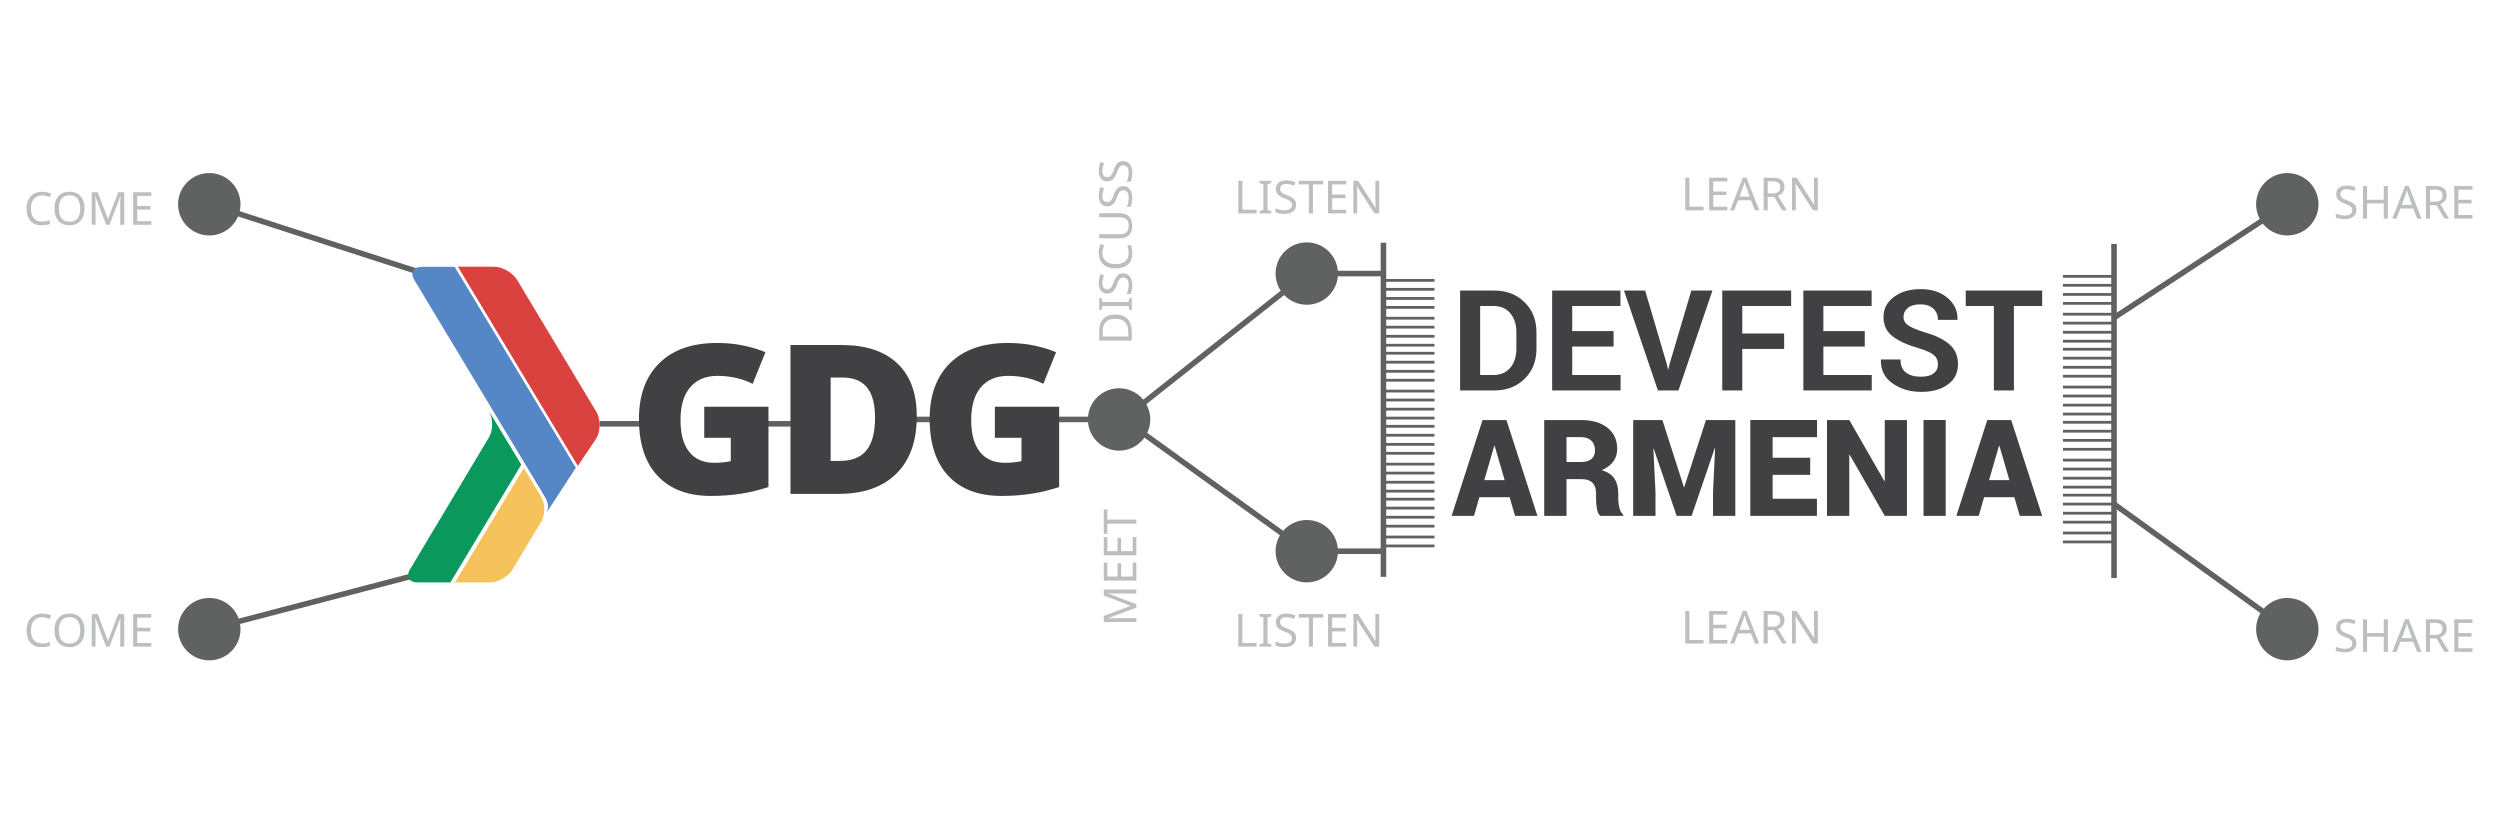
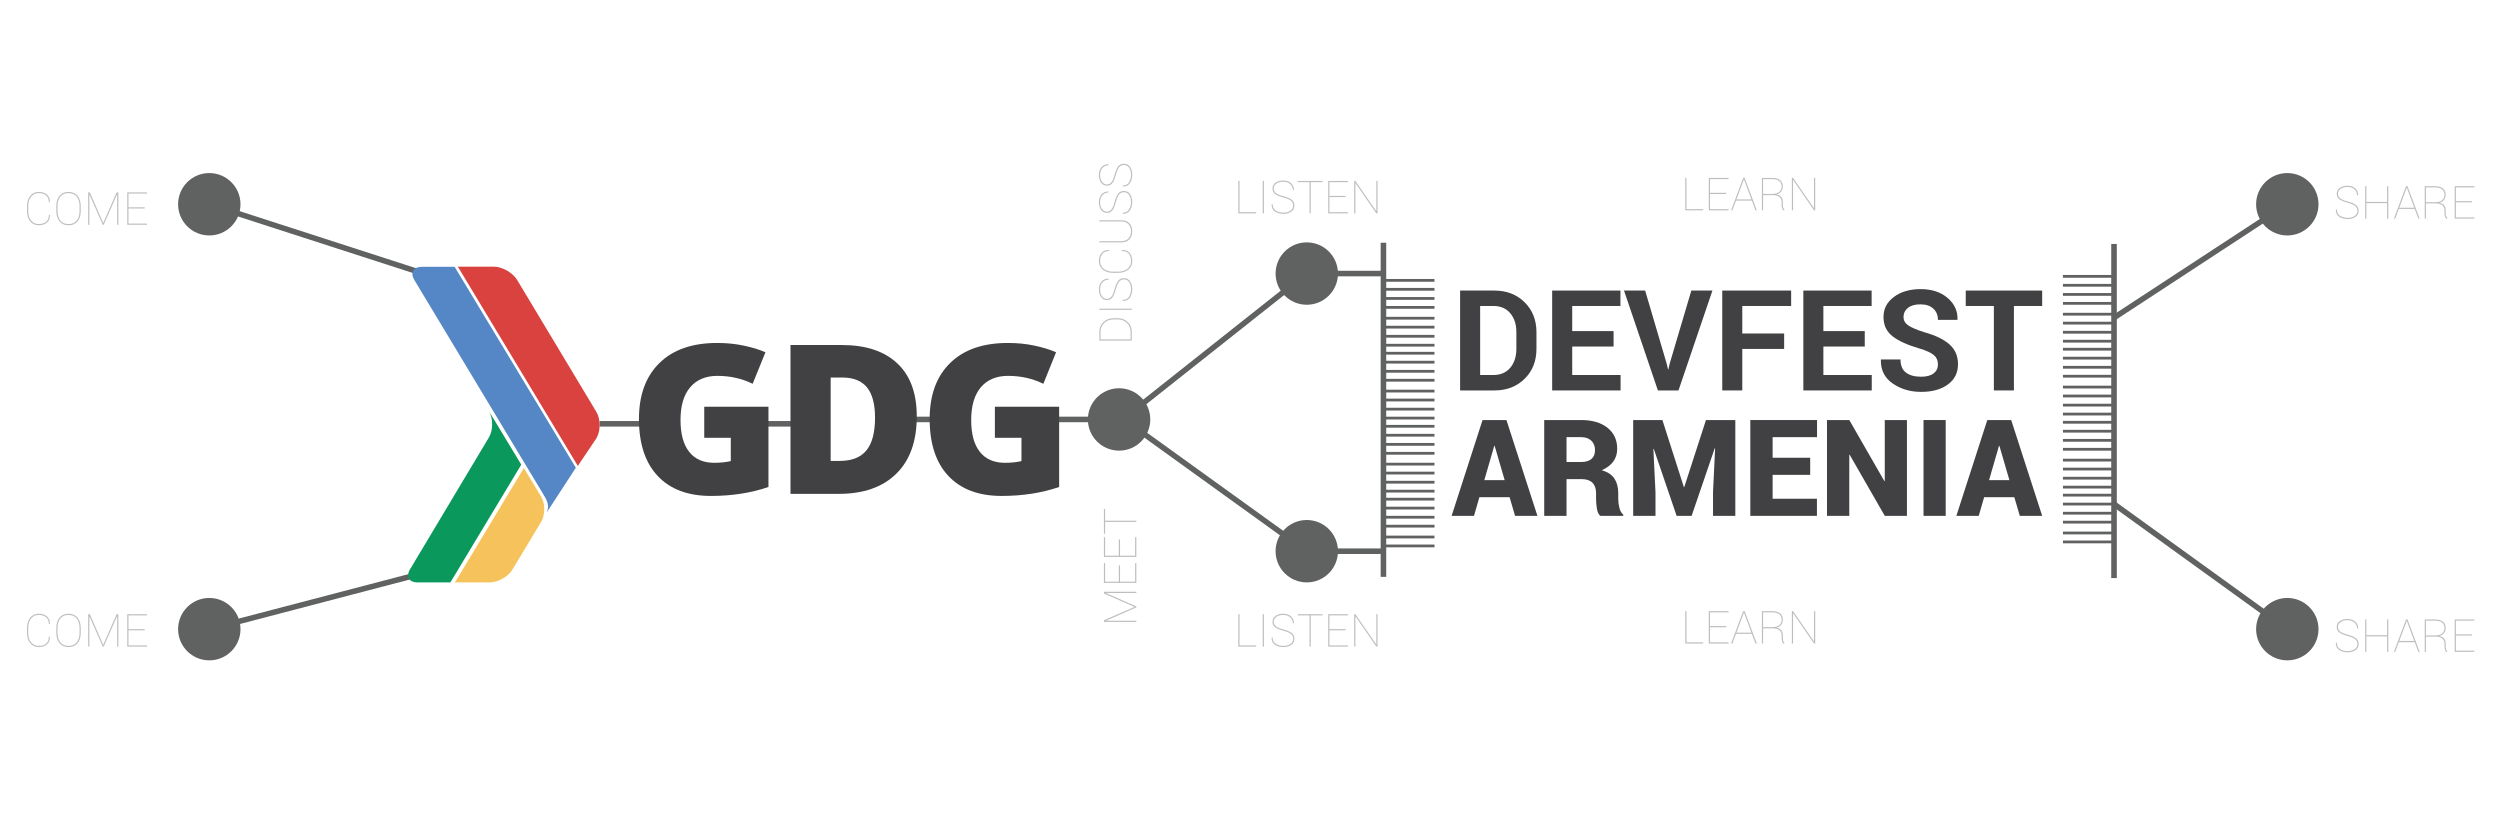
<svg xmlns="http://www.w3.org/2000/svg" version="1.1" id="Layer_1" x="0px" y="0px" width="900px" height="300px" viewBox="0 0 900 300" enable-background="new 0 0 900 300" xml:space="preserve">
  <circle fill="#606161" cx="75.345" cy="73.533" r="11.231" />
  <path fill="#606161" d="M86.577,226.494c0,6.205-5.028,11.235-11.231,11.235c-6.202,0-11.231-5.03-11.231-11.235  c0-6.202,5.029-11.229,11.231-11.229C81.549,215.265,86.577,220.292,86.577,226.494z" />
  <line fill="none" stroke="#606161" stroke-width="2" stroke-miterlimit="10" x1="75.345" y1="73.533" x2="152.494" y2="98.481" />
  <line fill="none" stroke="#606161" stroke-width="2" stroke-miterlimit="10" x1="75.345" y1="226.494" x2="152.494" y2="206.291" />
  <line fill="none" stroke="#606161" stroke-width="2" stroke-miterlimit="10" x1="215.871" y1="152.571" x2="243.471" y2="152.571" />
  <line fill="none" stroke="#606161" stroke-width="2" stroke-miterlimit="10" x1="268.399" y1="152.571" x2="296" y2="152.571" />
  <line fill="none" stroke="#606161" stroke-width="2" stroke-miterlimit="10" x1="317.465" y1="151.001" x2="345.065" y2="151.001" />
  <line fill="none" stroke="#606161" stroke-width="2" stroke-miterlimit="10" x1="370.407" y1="151.001" x2="398.008" y2="151.001" />
  <circle fill="#606161" cx="402.869" cy="151.001" r="11.231" />
  <line fill="none" stroke="#606161" stroke-width="2" stroke-miterlimit="10" x1="402.868" y1="149.758" x2="470.438" y2="198.433" />
  <line fill="none" stroke="#606161" stroke-width="2" stroke-miterlimit="10" x1="404.152" y1="151.001" x2="470.438" y2="98.481" />
  <path fill="#606161" d="M481.67,98.481c0,6.205-5.026,11.232-11.232,11.232c-6.201,0-11.229-5.027-11.229-11.232  c0-6.201,5.027-11.229,11.229-11.229C476.644,87.252,481.67,92.28,481.67,98.481z" />
  <path fill="#606161" d="M481.67,198.433c0,6.202-5.026,11.23-11.232,11.23c-6.201,0-11.229-5.028-11.229-11.23  c0-6.203,5.027-11.23,11.229-11.23C476.644,187.202,481.67,192.229,481.67,198.433z" />
  <g>
    <path fill="#414042" d="M525.638,140.558V104.6h12.351c4.396,0,8.018,1.402,10.864,4.211c2.853,2.806,4.273,6.407,4.273,10.805   v5.953c0,4.412-1.421,8.012-4.273,10.805c-2.847,2.792-6.468,4.185-10.864,4.185H525.638z M532.852,110.153v24.849h4.768   c2.585,0,4.609-0.871,6.074-2.613c1.466-1.745,2.199-4.025,2.199-6.838v-5.998c0-2.776-0.733-5.041-2.199-6.784   c-1.465-1.743-3.489-2.617-6.074-2.617H532.852z" />
    <path fill="#414042" d="M580.89,124.754h-14.892v10.248h17.41v5.557h-24.627V104.6h24.577v5.553h-17.36v9.042h14.892V124.754z" />
    <path fill="#414042" d="M600.03,131.002l0.448,1.95h0.145l0.421-1.901l7.834-26.452h7.603l-12.226,35.958h-7.411L584.641,104.6   h7.608L600.03,131.002z" />
    <path fill="#414042" d="M642.292,125.616h-15.068v14.942h-7.213V104.6h24.801v5.553h-17.588v9.907h15.068V125.616z" />
    <path fill="#414042" d="M671.311,124.754h-14.896v10.248h17.413v5.557h-24.623V104.6h24.581v5.553h-17.371v9.042h14.896V124.754z" />
    <path fill="#414042" d="M697.663,131.173c0-1.384-0.491-2.494-1.466-3.335c-0.98-0.838-2.697-1.627-5.154-2.37   c-4.277-1.235-7.512-2.701-9.707-4.396c-2.189-1.696-3.28-4.017-3.28-6.962c0-2.948,1.253-5.357,3.763-7.226   c2.516-1.87,5.72-2.804,9.624-2.804c3.95,0,7.173,1.048,9.654,3.149c2.491,2.1,3.687,4.689,3.607,7.768l-0.048,0.147h-6.993   c0-1.664-0.554-3.007-1.664-4.038c-1.109-1.029-2.673-1.544-4.683-1.544c-1.926,0-3.413,0.428-4.468,1.286   c-1.055,0.854-1.58,1.95-1.58,3.283c0,1.22,0.562,2.223,1.688,3.001c1.128,0.783,3.076,1.611,5.847,2.483   c3.965,1.103,6.967,2.562,9.014,4.373c2.04,1.81,3.061,4.188,3.061,7.137c0,3.079-1.217,5.509-3.644,7.286   c-2.426,1.779-5.631,2.666-9.621,2.666c-3.917,0-7.333-1.007-10.247-3.026c-2.915-2.016-4.335-4.843-4.251-8.482l0.052-0.15h7.017   c0,2.142,0.65,3.71,1.961,4.706c1.309,0.999,3.132,1.494,5.469,1.494c1.965,0,3.456-0.401,4.501-1.206   C697.146,133.601,697.663,132.524,697.663,131.173z" />
    <path fill="#414042" d="M735.185,110.153H725.01v30.405h-7.216v-30.405h-10.128V104.6h27.519V110.153z" />
    <path fill="#414042" d="M543.457,179.001H532.58l-1.944,6.705h-8.054l11.136-34.493h8.601l11.153,34.493h-8.054L543.457,179.001z    M534.356,172.841h7.323l-3.604-12.343h-0.145L534.356,172.841z" />
    <path fill="#414042" d="M563.949,172.486v13.22h-8.033v-34.493h13.262c4,0,7.165,0.923,9.504,2.771   c2.337,1.848,3.505,4.373,3.505,7.581c0,1.786-0.468,3.318-1.411,4.597c-0.938,1.28-2.324,2.322-4.153,3.126   c2.114,0.601,3.634,1.601,4.563,2.998c0.921,1.399,1.382,3.139,1.382,5.222v2.18c0,0.9,0.134,1.93,0.403,3.081   c0.268,1.153,0.734,1.975,1.397,2.464v0.475h-8.245c-0.632-0.49-1.046-1.359-1.243-2.607c-0.199-1.247-0.294-2.401-0.294-3.458   v-2.084c0-1.644-0.438-2.899-1.302-3.767c-0.875-0.869-2.142-1.303-3.818-1.303H563.949z M563.949,166.324h5.281   c1.611,0,2.839-0.367,3.692-1.1c0.854-0.733,1.282-1.788,1.282-3.162c0-1.405-0.442-2.54-1.313-3.4   c-0.879-0.86-2.118-1.29-3.714-1.29h-5.229V166.324z" />
    <path fill="#414042" d="M598.464,151.213l7.728,24.141h0.142l7.813-24.141h10.567v34.493h-8.03v-8.553l0.757-15.754l-0.141-0.023   l-8.315,24.33h-5.402l-8.222-24.117l-0.146,0.023l0.761,15.541v8.553h-8.03v-34.493H598.464z" />
    <path fill="#414042" d="M651.672,170.946h-13.528v8.6h15.949v6.16h-23.979v-34.493h24.021v6.159h-15.992v7.416h13.528V170.946z" />
    <path fill="#414042" d="M686.501,185.706h-7.985l-12.631-21.986l-0.142,0.047v21.939h-8.027v-34.493h8.027l12.629,21.984   l0.144-0.046v-21.938h7.985V185.706z" />
    <path fill="#414042" d="M700.452,185.706h-7.985v-34.493h7.985V185.706z" />
    <path fill="#414042" d="M725.161,179.001h-10.874l-1.942,6.705h-8.056l11.138-34.493h8.6l11.158,34.493h-8.058L725.161,179.001z    M716.065,172.841h7.318l-3.602-12.343h-0.141L716.065,172.841z" />
  </g>
  <line fill="none" stroke="#606161" stroke-width="2" stroke-miterlimit="10" x1="470.438" y1="98.481" x2="498.04" y2="98.481" />
  <line fill="none" stroke="#606161" stroke-width="2" stroke-miterlimit="10" x1="470.438" y1="198.433" x2="498.04" y2="198.433" />
  <circle fill="#606161" cx="823.431" cy="73.533" r="11.231" />
  <path fill="#606161" d="M812.2,226.494c0,6.205,5.03,11.233,11.23,11.233c6.205,0,11.231-5.028,11.231-11.233  c0-6.2-5.026-11.229-11.231-11.229C817.23,215.265,812.2,220.294,812.2,226.494z" />
  <line fill="none" stroke="#606161" stroke-width="2" stroke-miterlimit="10" x1="823.431" y1="73.533" x2="761.049" y2="114.372" />
  <line fill="none" stroke="#606161" stroke-width="2" stroke-miterlimit="10" x1="823.431" y1="226.494" x2="761.049" y2="181.456" />
  <line fill="none" stroke="#606161" stroke-width="2" stroke-miterlimit="10" x1="761.049" y1="87.826" x2="761.049" y2="208.108" />
  <line fill="none" stroke="#606161" stroke-width="2" stroke-miterlimit="10" x1="498.04" y1="87.387" x2="498.04" y2="207.668" />
  <g>
    <line fill="none" stroke="#606161" stroke-miterlimit="10" x1="498.04" y1="100.936" x2="516.406" y2="100.936" />
    <line fill="none" stroke="#606161" stroke-miterlimit="10" x1="498.046" y1="104.152" x2="516.412" y2="104.152" />
    <line fill="none" stroke="#606161" stroke-miterlimit="10" x1="498.044" y1="107.439" x2="516.409" y2="107.439" />
    <line fill="none" stroke="#606161" stroke-miterlimit="10" x1="498.05" y1="110.656" x2="516.415" y2="110.656" />
    <line fill="none" stroke="#606161" stroke-miterlimit="10" x1="498.044" y1="114.557" x2="516.409" y2="114.557" />
    <line fill="none" stroke="#606161" stroke-miterlimit="10" x1="498.05" y1="117.773" x2="516.415" y2="117.773" />
    <line fill="none" stroke="#606161" stroke-miterlimit="10" x1="498.046" y1="121.061" x2="516.412" y2="121.061" />
    <line fill="none" stroke="#606161" stroke-miterlimit="10" x1="498.052" y1="124.277" x2="516.418" y2="124.277" />
    <line fill="none" stroke="#606161" stroke-miterlimit="10" x1="498.044" y1="127.165" x2="516.409" y2="127.165" />
    <line fill="none" stroke="#606161" stroke-miterlimit="10" x1="498.05" y1="130.38" x2="516.415" y2="130.38" />
    <line fill="none" stroke="#606161" stroke-miterlimit="10" x1="498.046" y1="133.669" x2="516.412" y2="133.669" />
    <line fill="none" stroke="#606161" stroke-miterlimit="10" x1="498.052" y1="136.887" x2="516.418" y2="136.887" />
    <line fill="none" stroke="#606161" stroke-miterlimit="10" x1="498.046" y1="140.788" x2="516.412" y2="140.788" />
    <line fill="none" stroke="#606161" stroke-miterlimit="10" x1="498.052" y1="144.004" x2="516.418" y2="144.004" />
    <line fill="none" stroke="#606161" stroke-miterlimit="10" x1="498.05" y1="147.291" x2="516.415" y2="147.291" />
    <line fill="none" stroke="#606161" stroke-miterlimit="10" x1="498.055" y1="150.509" x2="516.421" y2="150.509" />
    <line fill="none" stroke="#606161" stroke-miterlimit="10" x1="498.044" y1="153.466" x2="516.409" y2="153.466" />
    <line fill="none" stroke="#606161" stroke-miterlimit="10" x1="498.05" y1="156.686" x2="516.415" y2="156.686" />
    <line fill="none" stroke="#606161" stroke-miterlimit="10" x1="498.046" y1="159.974" x2="516.412" y2="159.974" />
    <line fill="none" stroke="#606161" stroke-miterlimit="10" x1="498.052" y1="163.188" x2="516.418" y2="163.188" />
    <line fill="none" stroke="#606161" stroke-miterlimit="10" x1="498.046" y1="167.091" x2="516.412" y2="167.091" />
    <line fill="none" stroke="#606161" stroke-miterlimit="10" x1="498.052" y1="170.307" x2="516.418" y2="170.307" />
    <line fill="none" stroke="#606161" stroke-miterlimit="10" x1="498.05" y1="173.595" x2="516.415" y2="173.595" />
    <line fill="none" stroke="#606161" stroke-miterlimit="10" x1="498.055" y1="176.811" x2="516.421" y2="176.811" />
    <line fill="none" stroke="#606161" stroke-miterlimit="10" x1="498.046" y1="179.699" x2="516.412" y2="179.699" />
    <line fill="none" stroke="#606161" stroke-miterlimit="10" x1="498.052" y1="182.914" x2="516.418" y2="182.914" />
    <line fill="none" stroke="#606161" stroke-miterlimit="10" x1="498.05" y1="186.202" x2="516.415" y2="186.202" />
    <line fill="none" stroke="#606161" stroke-miterlimit="10" x1="498.055" y1="189.419" x2="516.421" y2="189.419" />
    <line fill="none" stroke="#606161" stroke-miterlimit="10" x1="498.05" y1="193.321" x2="516.415" y2="193.321" />
    <line fill="none" stroke="#606161" stroke-miterlimit="10" x1="498.055" y1="196.538" x2="516.421" y2="196.538" />
  </g>
  <g>
    <line fill="none" stroke="#606161" stroke-miterlimit="10" x1="742.651" y1="99.489" x2="761.021" y2="99.489" />
    <line fill="none" stroke="#606161" stroke-miterlimit="10" x1="742.657" y1="102.705" x2="761.026" y2="102.705" />
    <line fill="none" stroke="#606161" stroke-miterlimit="10" x1="742.654" y1="105.994" x2="761.026" y2="105.994" />
    <line fill="none" stroke="#606161" stroke-miterlimit="10" x1="742.662" y1="109.21" x2="761.029" y2="109.21" />
    <line fill="none" stroke="#606161" stroke-miterlimit="10" x1="742.654" y1="113.111" x2="761.026" y2="113.111" />
    <line fill="none" stroke="#606161" stroke-miterlimit="10" x1="742.662" y1="116.327" x2="761.029" y2="116.327" />
    <line fill="none" stroke="#606161" stroke-miterlimit="10" x1="742.657" y1="119.615" x2="761.029" y2="119.615" />
    <line fill="none" stroke="#606161" stroke-miterlimit="10" x1="742.665" y1="122.832" x2="761.031" y2="122.832" />
    <line fill="none" stroke="#606161" stroke-miterlimit="10" x1="742.654" y1="125.719" x2="761.026" y2="125.719" />
    <line fill="none" stroke="#606161" stroke-miterlimit="10" x1="742.662" y1="128.934" x2="761.029" y2="128.934" />
    <line fill="none" stroke="#606161" stroke-miterlimit="10" x1="742.657" y1="132.223" x2="761.029" y2="132.223" />
    <line fill="none" stroke="#606161" stroke-miterlimit="10" x1="742.665" y1="135.439" x2="761.031" y2="135.439" />
    <line fill="none" stroke="#606161" stroke-miterlimit="10" x1="742.657" y1="139.342" x2="761.029" y2="139.342" />
    <line fill="none" stroke="#606161" stroke-miterlimit="10" x1="742.665" y1="142.559" x2="761.031" y2="142.559" />
    <line fill="none" stroke="#606161" stroke-miterlimit="10" x1="742.662" y1="145.845" x2="761.031" y2="145.845" />
    <line fill="none" stroke="#606161" stroke-miterlimit="10" x1="742.666" y1="149.063" x2="761.033" y2="149.063" />
    <line fill="none" stroke="#606161" stroke-miterlimit="10" x1="742.654" y1="152.021" x2="761.026" y2="152.021" />
    <line fill="none" stroke="#606161" stroke-miterlimit="10" x1="742.662" y1="155.238" x2="761.029" y2="155.238" />
    <line fill="none" stroke="#606161" stroke-miterlimit="10" x1="742.657" y1="158.526" x2="761.029" y2="158.526" />
    <line fill="none" stroke="#606161" stroke-miterlimit="10" x1="742.665" y1="161.743" x2="761.031" y2="161.743" />
    <line fill="none" stroke="#606161" stroke-miterlimit="10" x1="742.657" y1="165.645" x2="761.029" y2="165.645" />
    <line fill="none" stroke="#606161" stroke-miterlimit="10" x1="742.665" y1="168.861" x2="761.031" y2="168.861" />
    <line fill="none" stroke="#606161" stroke-miterlimit="10" x1="742.662" y1="172.149" x2="761.031" y2="172.149" />
    <line fill="none" stroke="#606161" stroke-miterlimit="10" x1="742.666" y1="175.365" x2="761.033" y2="175.365" />
    <line fill="none" stroke="#606161" stroke-miterlimit="10" x1="742.657" y1="178.253" x2="761.029" y2="178.253" />
    <line fill="none" stroke="#606161" stroke-miterlimit="10" x1="742.665" y1="181.468" x2="761.031" y2="181.468" />
    <line fill="none" stroke="#606161" stroke-miterlimit="10" x1="742.662" y1="184.756" x2="761.031" y2="184.756" />
    <line fill="none" stroke="#606161" stroke-miterlimit="10" x1="742.666" y1="187.973" x2="761.033" y2="187.973" />
    <line fill="none" stroke="#606161" stroke-miterlimit="10" x1="742.662" y1="191.874" x2="761.031" y2="191.874" />
    <line fill="none" stroke="#606161" stroke-miterlimit="10" x1="742.666" y1="195.092" x2="761.033" y2="195.092" />
  </g>
-   <text transform="matrix(1 0 0 1 8.5654 232.7842)" fill="#BCBEC0" font-family="'Roboto-Thin'" font-size="16.417">COME</text>
-   <text transform="matrix(1 0 0 1 8.5654 80.9258)" fill="#BCBEC0" font-family="'Roboto-Thin'" font-size="16.417">COME</text>
-   <text transform="matrix(0 -1 1 0 409.0801 225.5088)" fill="#BCBEC0" font-family="'Roboto-Thin'" font-size="16.417">MEET</text>
-   <text transform="matrix(0 -1 1 0 407.439 124.2085)" fill="#BCBEC0" font-family="'Roboto-Thin'" font-size="16.417">DISCUSS</text>
-   <text transform="matrix(1 0 0 1 444.1851 232.7822)" fill="#BCBEC0" font-family="'Roboto-Thin'" font-size="16.417">LISTEN</text>
-   <text transform="matrix(1 0 0 1 444.1851 76.8149)" fill="#BCBEC0" font-family="'Roboto-Thin'" font-size="16.417">LISTEN</text>
-   <text transform="matrix(1 0 0 1 605.0928 231.6816)" fill="#BCBEC0" font-family="'Roboto-Thin'" font-size="16.417">LEARN</text>
-   <text transform="matrix(1 0 0 1 605.0928 75.7144)" fill="#BCBEC0" font-family="'Roboto-Thin'" font-size="16.417">LEARN</text>
-   <text transform="matrix(1 0 0 1 840.0615 234.667)" fill="#BCBEC0" font-family="'Roboto-Thin'" font-size="16.417">SHARE</text>
-   <text transform="matrix(1 0 0 1 840.0615 78.7002)" fill="#BCBEC0" font-family="'Roboto-Thin'" font-size="16.417">SHARE</text>
+   <g>
+     <path fill="#BCBEC0" d="M17.96,229.209l0.016,0.048c0.021,1.197-0.341,2.112-1.086,2.746c-0.746,0.633-1.728,0.949-2.946,0.949   c-1.277,0-2.301-0.472-3.07-1.414c-0.77-0.943-1.154-2.182-1.154-3.716v-1.748c0-1.528,0.385-2.766,1.154-3.711   c0.77-0.946,1.793-1.419,3.07-1.419c1.218,0,2.2,0.318,2.946,0.954s1.107,1.544,1.086,2.726l-0.016,0.048h-0.369   c0-1.053-0.328-1.865-0.982-2.437c-0.655-0.572-1.543-0.858-2.666-0.858c-1.138,0-2.055,0.431-2.75,1.291   c-0.695,0.86-1.042,1.99-1.042,3.391v1.764c0,1.416,0.347,2.553,1.042,3.411c0.694,0.857,1.611,1.286,2.75,1.286   c1.122,0,2.011-0.275,2.666-0.825c0.654-0.551,0.982-1.379,0.982-2.485H17.96z" />
+     <path fill="#BCBEC0" d="M29.071,227.822c0,1.576-0.391,2.825-1.17,3.747c-0.78,0.922-1.854,1.383-3.223,1.383   c-1.374,0-2.452-0.461-3.234-1.383c-0.783-0.922-1.175-2.171-1.175-3.747v-1.748c0-1.57,0.389-2.818,1.167-3.743   c0.778-0.925,1.853-1.387,3.227-1.387c1.368,0,2.445,0.462,3.23,1.387s1.179,2.173,1.179,3.743V227.822z M28.638,226.059   c0-1.433-0.345-2.57-1.034-3.415c-0.689-0.844-1.67-1.267-2.942-1.267c-1.267,0-2.242,0.423-2.926,1.267   c-0.684,0.845-1.026,1.982-1.026,3.415v1.764c0,1.442,0.344,2.587,1.03,3.431c0.687,0.845,1.666,1.267,2.938,1.267   s2.25-0.421,2.934-1.263c0.684-0.842,1.026-1.986,1.026-3.435V226.059z" />
+     <path fill="#BCBEC0" d="M32.358,221.112l4.777,10.982h0.048l4.793-10.982h0.633v11.672h-0.433v-10.91l-0.048-0.016l-4.793,10.926   h-0.345l-4.77-10.87l-0.048,0.017v10.854H31.74v-11.672H32.358z" />
+     <path fill="#BCBEC0" d="M52.101,226.916H46.25v5.436h6.669v0.433h-7.103v-11.672h7.103v0.434H46.25v4.938h5.852V226.916z" />
+   </g>
+   <g>
+     <path fill="#BCBEC0" d="M17.96,77.351l0.016,0.048c0.021,1.197-0.341,2.112-1.086,2.746s-1.728,0.95-2.946,0.95   c-1.277,0-2.301-0.472-3.07-1.415c-0.77-0.943-1.154-2.182-1.154-3.715v-1.748c0-1.528,0.385-2.766,1.154-3.711   c0.77-0.946,1.793-1.419,3.07-1.419c1.218,0,2.2,0.318,2.946,0.954c0.746,0.636,1.107,1.545,1.086,2.726l-0.016,0.048h-0.369   c0-1.053-0.328-1.865-0.982-2.437c-0.655-0.572-1.543-0.858-2.666-0.858c-1.138,0-2.055,0.431-2.75,1.291   C10.5,71.67,10.153,72.8,10.153,74.2v1.764c0,1.416,0.347,2.553,1.042,3.411c0.694,0.858,1.611,1.287,2.75,1.287   c1.122,0,2.011-0.275,2.666-0.826c0.654-0.55,0.982-1.378,0.982-2.485H17.96z" />
+     <path fill="#BCBEC0" d="M29.071,75.964c0,1.577-0.391,2.826-1.17,3.748c-0.78,0.922-1.854,1.383-3.223,1.383   c-1.374,0-2.452-0.461-3.234-1.383c-0.783-0.922-1.175-2.171-1.175-3.748v-1.748c0-1.571,0.389-2.819,1.167-3.744   c0.778-0.924,1.853-1.387,3.227-1.387c1.368,0,2.445,0.462,3.23,1.387c0.786,0.925,1.179,2.172,1.179,3.744V75.964z M28.638,74.2   c0-1.432-0.345-2.57-1.034-3.415c-0.689-0.844-1.67-1.267-2.942-1.267c-1.267,0-2.242,0.422-2.926,1.267   c-0.684,0.845-1.026,1.983-1.026,3.415v1.764c0,1.443,0.344,2.586,1.03,3.431c0.687,0.845,1.666,1.267,2.938,1.267   s2.25-0.421,2.934-1.262c0.684-0.842,1.026-1.987,1.026-3.435V74.2z" />
+     <path fill="#BCBEC0" d="M32.358,69.254l4.777,10.982h0.048l4.793-10.982h0.633v11.671h-0.433v-10.91L42.129,70l-4.793,10.926   h-0.345l-4.77-10.87l-0.048,0.016v10.854H31.74V69.254H32.358z" />
+     <path fill="#BCBEC0" d="M52.101,75.058H46.25v5.435h6.669v0.433h-7.103V69.254h7.103v0.433H46.25v4.938h5.852V75.058z" />
+   </g>
+   <g>
+     <path fill="#BCBEC0" d="M397.409,223.288l10.982-4.777v-0.048l-10.982-4.794v-0.634h11.671v0.434h-10.91l-0.016,0.048l10.926,4.794   v0.345l-10.87,4.77l0.016,0.048h10.854v0.433h-11.671V223.288z" />
+     <path fill="#BCBEC0" d="M403.212,203.545v5.852h5.435v-6.67h0.433v7.103h-11.671v-7.103h0.433v6.67h4.938v-5.852H403.212z" />
+     <path fill="#BCBEC0" d="M403.212,194.198v5.852h5.435v-6.669h0.433v7.102h-11.671v-7.102h0.433v6.669h4.938v-5.852H403.212z" />
+     <path fill="#BCBEC0" d="M397.841,183.207v4.249h11.239v0.433h-11.239v4.249h-0.433v-8.93H397.841z" />
+   </g>
+   <g>
+     <path fill="#BCBEC0" d="M407.439,122.605h-11.671v-3.231c0-1.341,0.481-2.479,1.443-3.415s2.188-1.403,3.679-1.403h1.427   c1.497,0,2.725,0.468,3.684,1.403c0.959,0.935,1.439,2.073,1.439,3.415V122.605z M396.2,122.172h10.806v-2.798   c0-1.213-0.443-2.247-1.331-3.102c-0.887-0.855-2.006-1.283-3.359-1.283h-1.451c-1.336,0-2.448,0.428-3.335,1.283   c-0.887,0.855-1.331,1.889-1.331,3.102V122.172z" />
+     <path fill="#BCBEC0" d="M407.439,111.11v0.433h-11.671v-0.433H407.439z" />
+     <path fill="#BCBEC0" d="M404.641,100.577c-0.732,0-1.317,0.269-1.755,0.806c-0.438,0.537-0.839,1.468-1.203,2.793   c-0.358,1.331-0.765,2.305-1.222,2.922s-1.124,0.926-2,0.926c-0.871,0-1.566-0.364-2.084-1.09   c-0.518-0.727-0.777-1.654-0.777-2.782c0-1.138,0.318-2.068,0.954-2.79c0.636-0.722,1.454-1.071,2.453-1.05l0.048,0.016v0.369   c-0.871,0-1.593,0.321-2.165,0.962c-0.572,0.642-0.858,1.473-0.858,2.493c0,1.058,0.237,1.896,0.709,2.513   c0.473,0.617,1.041,0.926,1.704,0.926s1.213-0.255,1.651-0.766s0.828-1.434,1.17-2.77c0.342-1.293,0.76-2.27,1.254-2.93   c0.495-0.66,1.196-0.99,2.104-0.99c0.924,0,1.652,0.377,2.184,1.13s0.798,1.697,0.798,2.83c0,1.17-0.274,2.178-0.822,3.022   c-0.548,0.845-1.41,1.253-2.585,1.227l-0.048-0.016v-0.36c1.058,0,1.827-0.39,2.305-1.17c0.479-0.78,0.717-1.681,0.717-2.702   c0-1.026-0.235-1.869-0.705-2.529C405.999,100.907,405.39,100.577,404.641,100.577z" />
+     <path fill="#BCBEC0" d="M403.864,89.987l0.048-0.016c1.197-0.021,2.112,0.341,2.746,1.086s0.95,1.728,0.95,2.946   c0,1.277-0.472,2.301-1.415,3.07c-0.943,0.77-2.182,1.154-3.715,1.154h-1.748c-1.528,0-2.766-0.385-3.711-1.154   c-0.946-0.77-1.419-1.793-1.419-3.07c0-1.218,0.318-2.2,0.954-2.946c0.636-0.746,1.545-1.107,2.726-1.086l0.048,0.016v0.369   c-1.053,0-1.865,0.328-2.437,0.982c-0.572,0.655-0.858,1.543-0.858,2.666c0,1.138,0.431,2.055,1.291,2.75   c0.86,0.695,1.991,1.042,3.391,1.042h1.764c1.416,0,2.553-0.347,3.411-1.042c0.858-0.694,1.287-1.611,1.287-2.75   c0-1.122-0.275-2.011-0.826-2.666c-0.55-0.654-1.378-0.982-2.485-0.982V89.987z" />
+     <path fill="#BCBEC0" d="M395.768,79.286h7.912c1.272,0,2.245,0.369,2.918,1.106c0.673,0.738,1.01,1.697,1.01,2.878   c0,1.192-0.338,2.155-1.014,2.89c-0.676,0.735-1.647,1.103-2.914,1.103h-7.912v-0.433h7.912c1.096,0,1.952-0.331,2.569-0.994   s0.926-1.518,0.926-2.565c0-1.042-0.309-1.895-0.926-2.557s-1.474-0.994-2.569-0.994h-7.912V79.286z" />
+     <path fill="#BCBEC0" d="M404.641,69.193c-0.732,0-1.317,0.269-1.755,0.806c-0.438,0.537-0.839,1.468-1.203,2.793   c-0.358,1.331-0.765,2.305-1.222,2.922s-1.124,0.926-2,0.926c-0.871,0-1.566-0.364-2.084-1.09   c-0.518-0.727-0.777-1.654-0.777-2.782c0-1.138,0.318-2.068,0.954-2.79c0.636-0.722,1.454-1.071,2.453-1.05l0.048,0.016v0.369   c-0.871,0-1.593,0.321-2.165,0.962c-0.572,0.642-0.858,1.473-0.858,2.493c0,1.058,0.237,1.896,0.709,2.513   c0.473,0.617,1.041,0.926,1.704,0.926s1.213-0.255,1.651-0.766s0.828-1.434,1.17-2.77c0.342-1.293,0.76-2.27,1.254-2.93   c0.495-0.66,1.196-0.99,2.104-0.99c0.924,0,1.652,0.377,2.184,1.13s0.798,1.697,0.798,2.83c0,1.17-0.274,2.178-0.822,3.022   c-0.548,0.845-1.41,1.253-2.585,1.227l-0.048-0.016v-0.36c1.058,0,1.827-0.39,2.305-1.17c0.479-0.78,0.717-1.681,0.717-2.702   c0-1.026-0.235-1.869-0.705-2.529C405.999,69.523,405.39,69.193,404.641,69.193z" />
+     <path fill="#BCBEC0" d="M404.641,59.39c-0.732,0-1.317,0.269-1.755,0.806c-0.438,0.537-0.839,1.468-1.203,2.793   c-0.358,1.331-0.765,2.305-1.222,2.922s-1.124,0.926-2,0.926c-0.871,0-1.566-0.364-2.084-1.09   c-0.518-0.727-0.777-1.654-0.777-2.782c0-1.138,0.318-2.068,0.954-2.79c0.636-0.722,1.454-1.071,2.453-1.05l0.048,0.016v0.369   c-0.871,0-1.593,0.321-2.165,0.962c-0.572,0.642-0.858,1.473-0.858,2.493c0,1.058,0.237,1.896,0.709,2.513   c0.473,0.617,1.041,0.926,1.704,0.926s1.213-0.255,1.651-0.766s0.828-1.434,1.17-2.77c0.342-1.293,0.76-2.27,1.254-2.93   c0.495-0.66,1.196-0.99,2.104-0.99c0.924,0,1.652,0.377,2.184,1.13s0.798,1.697,0.798,2.83c0,1.17-0.274,2.178-0.822,3.022   c-0.548,0.845-1.41,1.253-2.585,1.227l-0.048-0.016v-0.36c1.058,0,1.827-0.39,2.305-1.17c0.479-0.78,0.717-1.681,0.717-2.702   c0-1.026-0.235-1.869-0.705-2.529C405.999,59.72,405.39,59.39,404.641,59.39z" />
+   </g>
+   <g>
+     <path fill="#BCBEC0" d="M446.229,232.35h5.988v0.433h-6.429V221.11h0.441V232.35z" />
+     <path fill="#BCBEC0" d="M455.015,232.782h-0.433V221.11h0.433V232.782z" />
+     <path fill="#BCBEC0" d="M465.548,229.984c0-0.731-0.269-1.317-0.806-1.755c-0.537-0.438-1.469-0.84-2.794-1.203   c-1.33-0.357-2.305-0.766-2.922-1.223c-0.617-0.456-0.926-1.123-0.926-2c0-0.871,0.363-1.565,1.091-2.084   c0.727-0.519,1.653-0.777,2.781-0.777c1.139,0,2.068,0.318,2.79,0.954c0.721,0.636,1.071,1.453,1.05,2.453l-0.017,0.048h-0.368   c0-0.871-0.32-1.593-0.962-2.164c-0.642-0.572-1.473-0.858-2.493-0.858c-1.059,0-1.896,0.236-2.513,0.71   c-0.617,0.473-0.926,1.04-0.926,1.703s0.255,1.213,0.765,1.651c0.511,0.438,1.434,0.828,2.77,1.17   c1.294,0.343,2.271,0.761,2.931,1.255s0.989,1.196,0.989,2.104c0,0.925-0.376,1.652-1.13,2.185   c-0.754,0.531-1.696,0.797-2.83,0.797c-1.17,0-2.178-0.273-3.021-0.821c-0.845-0.548-1.254-1.409-1.227-2.585l0.016-0.049h0.361   c0,1.059,0.39,1.827,1.17,2.305c0.78,0.479,1.681,0.718,2.701,0.718c1.026,0,1.869-0.235,2.529-0.705   C465.218,231.342,465.548,230.732,465.548,229.984z" />
+     <path fill="#BCBEC0" d="M476.113,221.544h-4.249v11.238h-0.433v-11.238h-4.249v-0.434h8.931V221.544z" />
+     <path fill="#BCBEC0" d="M484.441,226.914h-5.852v5.436h6.67v0.433h-7.103V221.11h7.103v0.434h-6.67v4.938h5.852V226.914z" />
+     <path fill="#BCBEC0" d="M495.913,232.782h-0.434l-7.487-10.87l-0.048,0.017v10.854h-0.44V221.11h0.44l7.487,10.847l0.048-0.017   v-10.83h0.434V232.782z" />
+   </g>
+   <g>
+     <path fill="#BCBEC0" d="M446.229,76.382h5.988v0.433h-6.429V65.144h0.441V76.382z" />
+     <path fill="#BCBEC0" d="M455.015,76.815h-0.433V65.144h0.433V76.815z" />
+     <path fill="#BCBEC0" d="M465.548,74.017c0-0.732-0.269-1.317-0.806-1.755c-0.537-0.438-1.469-0.839-2.794-1.203   c-1.33-0.358-2.305-0.765-2.922-1.222s-0.926-1.124-0.926-2c0-0.871,0.363-1.566,1.091-2.084c0.727-0.518,1.653-0.777,2.781-0.777   c1.139,0,2.068,0.318,2.79,0.954c0.721,0.636,1.071,1.454,1.05,2.453l-0.017,0.048h-0.368c0-0.871-0.32-1.593-0.962-2.165   s-1.473-0.858-2.493-0.858c-1.059,0-1.896,0.237-2.513,0.709c-0.617,0.473-0.926,1.041-0.926,1.704s0.255,1.213,0.765,1.651   c0.511,0.438,1.434,0.828,2.77,1.17c1.294,0.342,2.271,0.76,2.931,1.254c0.66,0.495,0.989,1.196,0.989,2.104   c0,0.924-0.376,1.652-1.13,2.184s-1.696,0.798-2.83,0.798c-1.17,0-2.178-0.274-3.021-0.822c-0.845-0.548-1.254-1.41-1.227-2.585   l0.016-0.048h0.361c0,1.058,0.39,1.827,1.17,2.305c0.78,0.479,1.681,0.717,2.701,0.717c1.026,0,1.869-0.235,2.529-0.705   S465.548,74.766,465.548,74.017z" />
+     <path fill="#BCBEC0" d="M476.113,65.576h-4.249v11.239h-0.433V65.576h-4.249v-0.433h8.931V65.576z" />
+     <path fill="#BCBEC0" d="M484.441,70.947h-5.852v5.435h6.67v0.433h-7.103V65.144h7.103v0.433h-6.67v4.938h5.852V70.947z" />
+     <path fill="#BCBEC0" d="M495.913,76.815h-0.434l-7.487-10.87l-0.048,0.016v10.854h-0.44V65.144h0.44l7.487,10.846l0.048-0.016   v-10.83h0.434V76.815z" />
+   </g>
+   <g>
+     <path fill="#BCBEC0" d="M607.137,231.249h5.988v0.433h-6.429V220.01h0.44V231.249z" />
+     <path fill="#BCBEC0" d="M621.453,225.813h-5.852v5.436h6.67v0.433h-7.103V220.01h7.103v0.434h-6.67v4.938h5.852V225.813z" />
+     <path fill="#BCBEC0" d="M630.665,228.194h-5.708l-1.299,3.487h-0.473l4.361-11.672h0.528l4.369,11.672h-0.473L630.665,228.194z    M625.117,227.762h5.388l-2.445-6.573l-0.225-0.657h-0.048l-0.217,0.657L625.117,227.762z" />
+     <path fill="#BCBEC0" d="M634.713,226.207v5.482h-0.433v-11.671h3.719c1.229,0,2.176,0.266,2.838,0.797   c0.663,0.532,0.994,1.309,0.994,2.329c0,0.657-0.21,1.254-0.629,1.791c-0.42,0.537-0.993,0.887-1.72,1.047   c0.839,0.144,1.44,0.451,1.804,0.922c0.363,0.47,0.545,1.071,0.545,1.804v1.098c0,0.363,0.044,0.689,0.133,0.979   c0.088,0.288,0.233,0.523,0.437,0.705v0.2h-0.425c-0.192-0.219-0.337-0.49-0.433-0.813c-0.097-0.323-0.145-0.686-0.145-1.086   v-1.066c0-0.791-0.271-1.408-0.813-1.852c-0.543-0.443-1.316-0.665-2.321-0.665H634.713z M634.713,225.773h3.206   c1.192,0,2.069-0.251,2.634-0.753c0.563-0.503,0.846-1.128,0.846-1.876c0-0.871-0.285-1.538-0.854-2   c-0.569-0.462-1.418-0.693-2.546-0.693h-3.286V225.773z" />
+     <path fill="#BCBEC0" d="M653.471,231.682h-0.434l-7.487-10.87l-0.048,0.017v10.854h-0.44V220.01h0.44l7.487,10.847l0.048-0.017   v-10.83h0.434V231.682z" />
+   </g>
+   <g>
+     <path fill="#BCBEC0" d="M607.137,75.281h5.988v0.433h-6.429V64.043h0.44V75.281z" />
+     <path fill="#BCBEC0" d="M621.453,69.847h-5.852v5.435h6.67v0.433h-7.103V64.043h7.103v0.433h-6.67v4.938h5.852V69.847z" />
+     <path fill="#BCBEC0" d="M630.665,72.228h-5.708l-1.299,3.487h-0.473l4.361-11.671h0.528l4.369,11.671h-0.473L630.665,72.228z    M625.117,71.794h5.388l-2.445-6.573l-0.225-0.657h-0.048l-0.217,0.657L625.117,71.794z" />
+     <path fill="#BCBEC0" d="M634.713,70.239v5.483h-0.433V64.051h3.719c1.229,0,2.176,0.266,2.838,0.798   c0.663,0.532,0.994,1.308,0.994,2.329c0,0.657-0.21,1.254-0.629,1.792c-0.42,0.537-0.993,0.886-1.72,1.046   c0.839,0.145,1.44,0.452,1.804,0.922c0.363,0.471,0.545,1.072,0.545,1.804v1.098c0,0.364,0.044,0.689,0.133,0.978   c0.088,0.289,0.233,0.524,0.437,0.706v0.2h-0.425c-0.192-0.219-0.337-0.49-0.433-0.813c-0.097-0.323-0.145-0.686-0.145-1.086   v-1.066c0-0.791-0.271-1.408-0.813-1.852c-0.543-0.444-1.316-0.666-2.321-0.666H634.713z M634.713,69.807h3.206   c1.192,0,2.069-0.251,2.634-0.754c0.563-0.502,0.846-1.127,0.846-1.875c0-0.871-0.285-1.538-0.854-2   c-0.569-0.462-1.418-0.693-2.546-0.693h-3.286V69.807z" />
+     <path fill="#BCBEC0" d="M653.471,75.714h-0.434l-7.487-10.87l-0.048,0.016v10.854h-0.44V64.043h0.44l7.487,10.846l0.048-0.016   v-10.83h0.434V75.714z" />
+   </g>
+   <g>
+     <path fill="#BCBEC0" d="M848.671,231.869c0-0.731-0.269-1.317-0.806-1.755c-0.537-0.438-1.469-0.84-2.794-1.203   c-1.33-0.357-2.305-0.766-2.922-1.223c-0.617-0.456-0.926-1.123-0.926-2c0-0.871,0.363-1.565,1.091-2.084   c0.727-0.519,1.653-0.777,2.781-0.777c1.139,0,2.068,0.318,2.79,0.954c0.721,0.636,1.071,1.453,1.05,2.453l-0.017,0.048h-0.368   c0-0.871-0.32-1.593-0.962-2.164c-0.642-0.572-1.473-0.858-2.493-0.858c-1.059,0-1.896,0.236-2.513,0.71   c-0.617,0.473-0.926,1.04-0.926,1.703s0.255,1.213,0.765,1.651c0.511,0.438,1.434,0.828,2.77,1.17   c1.294,0.343,2.271,0.761,2.931,1.255s0.989,1.196,0.989,2.104c0,0.925-0.376,1.652-1.13,2.185   c-0.754,0.531-1.696,0.797-2.83,0.797c-1.17,0-2.178-0.273-3.021-0.821c-0.845-0.548-1.254-1.409-1.227-2.585l0.016-0.049h0.361   c0,1.059,0.39,1.827,1.17,2.305c0.78,0.479,1.681,0.718,2.701,0.718c1.026,0,1.869-0.235,2.529-0.705   C848.341,233.227,848.671,232.617,848.671,231.869z" />
+     <path fill="#BCBEC0" d="M859.789,234.667h-0.433v-5.571h-7.455v5.571h-0.433v-11.672h0.433v5.668h7.455v-5.668h0.433V234.667z" />
+     <path fill="#BCBEC0" d="M869.289,231.18h-5.708l-1.299,3.487h-0.473l4.361-11.672h0.528l4.369,11.672h-0.473L869.289,231.18z    M863.741,230.747h5.388l-2.445-6.573l-0.225-0.657h-0.048l-0.217,0.657L863.741,230.747z" />
+     <path fill="#BCBEC0" d="M873.337,229.192v5.482h-0.433v-11.671h3.719c1.229,0,2.176,0.266,2.838,0.797   c0.663,0.532,0.994,1.309,0.994,2.329c0,0.657-0.21,1.254-0.629,1.791c-0.42,0.537-0.993,0.887-1.72,1.047   c0.839,0.144,1.44,0.451,1.804,0.922c0.363,0.47,0.545,1.071,0.545,1.804v1.098c0,0.363,0.044,0.689,0.133,0.979   c0.088,0.288,0.233,0.523,0.437,0.705v0.2H880.6c-0.192-0.219-0.337-0.49-0.433-0.813c-0.097-0.323-0.145-0.686-0.145-1.086v-1.066   c0-0.791-0.271-1.408-0.813-1.852c-0.543-0.443-1.316-0.665-2.321-0.665H873.337z M873.337,228.759h3.206   c1.192,0,2.069-0.251,2.634-0.753c0.563-0.503,0.846-1.128,0.846-1.876c0-0.871-0.285-1.538-0.854-2   c-0.569-0.462-1.418-0.693-2.546-0.693h-3.286V228.759z" />
+     <path fill="#BCBEC0" d="M889.97,228.799h-5.852v5.436h6.67v0.433h-7.103v-11.672h7.103v0.434h-6.67v4.938h5.852V228.799z" />
+   </g>
+   <g>
+     <path fill="#BCBEC0" d="M848.671,75.902c0-0.732-0.269-1.317-0.806-1.755c-0.537-0.438-1.469-0.839-2.794-1.203   c-1.33-0.358-2.305-0.765-2.922-1.222s-0.926-1.124-0.926-2c0-0.871,0.363-1.566,1.091-2.084c0.727-0.518,1.653-0.777,2.781-0.777   c1.139,0,2.068,0.318,2.79,0.954c0.721,0.636,1.071,1.454,1.05,2.453l-0.017,0.048h-0.368c0-0.871-0.32-1.593-0.962-2.165   s-1.473-0.858-2.493-0.858c-1.059,0-1.896,0.237-2.513,0.709c-0.617,0.473-0.926,1.041-0.926,1.704s0.255,1.213,0.765,1.651   c0.511,0.438,1.434,0.828,2.77,1.17c1.294,0.342,2.271,0.76,2.931,1.254c0.66,0.495,0.989,1.196,0.989,2.104   c0,0.924-0.376,1.652-1.13,2.184s-1.696,0.798-2.83,0.798c-1.17,0-2.178-0.274-3.021-0.822c-0.845-0.548-1.254-1.41-1.227-2.585   l0.016-0.048h0.361c0,1.058,0.39,1.827,1.17,2.305c0.78,0.479,1.681,0.717,2.701,0.717c1.026,0,1.869-0.235,2.529-0.705   S848.671,76.651,848.671,75.902z" />
+     <path fill="#BCBEC0" d="M859.789,78.7h-0.433v-5.571h-7.455V78.7h-0.433V67.029h0.433v5.667h7.455v-5.667h0.433V78.7z" />
+     <path fill="#BCBEC0" d="M869.289,75.213h-5.708l-1.299,3.487h-0.473l4.361-11.671h0.528l4.369,11.671h-0.473L869.289,75.213z    M863.741,74.78h5.388l-2.445-6.573l-0.225-0.657h-0.048l-0.217,0.657L863.741,74.78z" />
+     <path fill="#BCBEC0" d="M873.337,73.225v5.483h-0.433V67.037h3.719c1.229,0,2.176,0.266,2.838,0.798   c0.663,0.532,0.994,1.308,0.994,2.329c0,0.657-0.21,1.254-0.629,1.792c-0.42,0.537-0.993,0.886-1.72,1.046   c0.839,0.145,1.44,0.452,1.804,0.922c0.363,0.471,0.545,1.072,0.545,1.804v1.098c0,0.364,0.044,0.689,0.133,0.978   c0.088,0.289,0.233,0.524,0.437,0.706v0.2H880.6c-0.192-0.219-0.337-0.49-0.433-0.813c-0.097-0.323-0.145-0.686-0.145-1.086v-1.066   c0-0.791-0.271-1.408-0.813-1.852c-0.543-0.444-1.316-0.666-2.321-0.666H873.337z M873.337,72.792h3.206   c1.192,0,2.069-0.251,2.634-0.754c0.563-0.502,0.846-1.127,0.846-1.875c0-0.871-0.285-1.538-0.854-2   c-0.569-0.462-1.418-0.693-2.546-0.693h-3.286V72.792z" />
+     <path fill="#BCBEC0" d="M889.97,72.833h-5.852v5.435h6.67V78.7h-7.103V67.029h7.103v0.433h-6.67v4.938h5.852V72.833z" />
+   </g>
  <g>
    <path fill="#F6C25B" d="M188.587,168.486l-24.792,41.177h12.521c2.963,0,6.644-2.076,8.173-4.628l10.546-17.551   c1.244-2.574,1.204-6.317-0.22-8.689L188.587,168.486z" />
    <path fill="#0A985C" d="M175.994,147.967c1.575,2.617,1.575,6.905,0,9.533l-28.661,47.917c-1.107,2.369,0.043,4.246,2.888,4.246   h11.919l25.52-42.389L175.994,147.967z" />
    <path fill="#5586C5" d="M151.839,96.06c-3.039,0-4.244,2.134-2.683,4.729l46.19,76.73c1.454,2.422,2.696,4.408,1.424,7.036   l10.538-16.164L163.672,96.06H151.839z" />
    <path fill="#D9423E" d="M214.687,148.261l-28.526-47.492c-1.576-2.62-5.372-4.776-8.427-4.776H164.83l43.185,71.736l6.672-9.919   C216.266,155.178,216.266,150.882,214.687,148.261z" />
  </g>
  <g>
    <g>
      <path fill="#414042" d="M350.87,169.951" />
      <path fill="#414042" d="M253.524,146.415h23.121v28.901c-6.281,2.154-13.175,3.222-20.713,3.222    c-8.251,0-14.632-2.392-19.147-7.179c-4.516-4.788-6.76-11.631-6.76-20.509c0-8.642,2.462-15.366,7.405-20.186    c4.938-4.823,11.849-7.198,20.747-7.198c3.375,0,6.55,0.304,9.537,0.949c3.009,0.631,5.622,1.427,7.848,2.396l-4.604,11.356    c-3.854-1.905-8.095-2.854-12.716-2.854c-4.21,0-7.485,1.392-9.794,4.126c-2.326,2.751-3.462,6.67-3.462,11.784    c0,5.01,1.035,8.828,3.141,11.457c2.069,2.632,5.074,3.927,9.015,3.927c2.157,0,4.142-0.19,5.941-0.617v-8.386h-9.556V146.415z" />
      <path fill="#414042" d="M315.012,150.392c0-4.926-0.966-8.557-2.901-10.934c-1.937-2.36-4.908-3.55-8.861-3.55h-4.211v30.019    h3.228c4.412,0,7.637-1.276,9.675-3.836C313.997,159.559,315.012,155.637,315.012,150.392 M330.037,149.882    c0,8.93-2.443,15.823-7.383,20.662c-4.907,4.838-11.833,7.25-20.746,7.25h-17.333V124.21h18.539    c8.588,0,15.229,2.209,19.912,6.604C327.712,135.2,330.037,141.564,330.037,149.882" />
      <path fill="#414042" d="M358.153,146.415h23.142v28.901c-6.284,2.154-13.192,3.222-20.713,3.222    c-8.252,0-14.635-2.392-19.152-7.179c-4.499-4.788-6.754-11.631-6.754-20.509c0-8.642,2.459-15.366,7.398-20.186    c4.926-4.823,11.849-7.198,20.748-7.198c3.363,0,6.555,0.304,9.559,0.949c2.971,0.631,5.587,1.427,7.807,2.396l-4.581,11.356    c-3.854-1.905-8.102-2.854-12.716-2.854c-4.229,0-7.488,1.392-9.813,4.126c-2.294,2.751-3.449,6.67-3.449,11.784    c0,5.01,1.036,8.828,3.124,11.457c2.088,2.632,5.094,3.927,9.032,3.927c2.155,0,4.144-0.19,5.944-0.617v-8.386h-9.577V146.415z" />
    </g>
  </g>
</svg>
